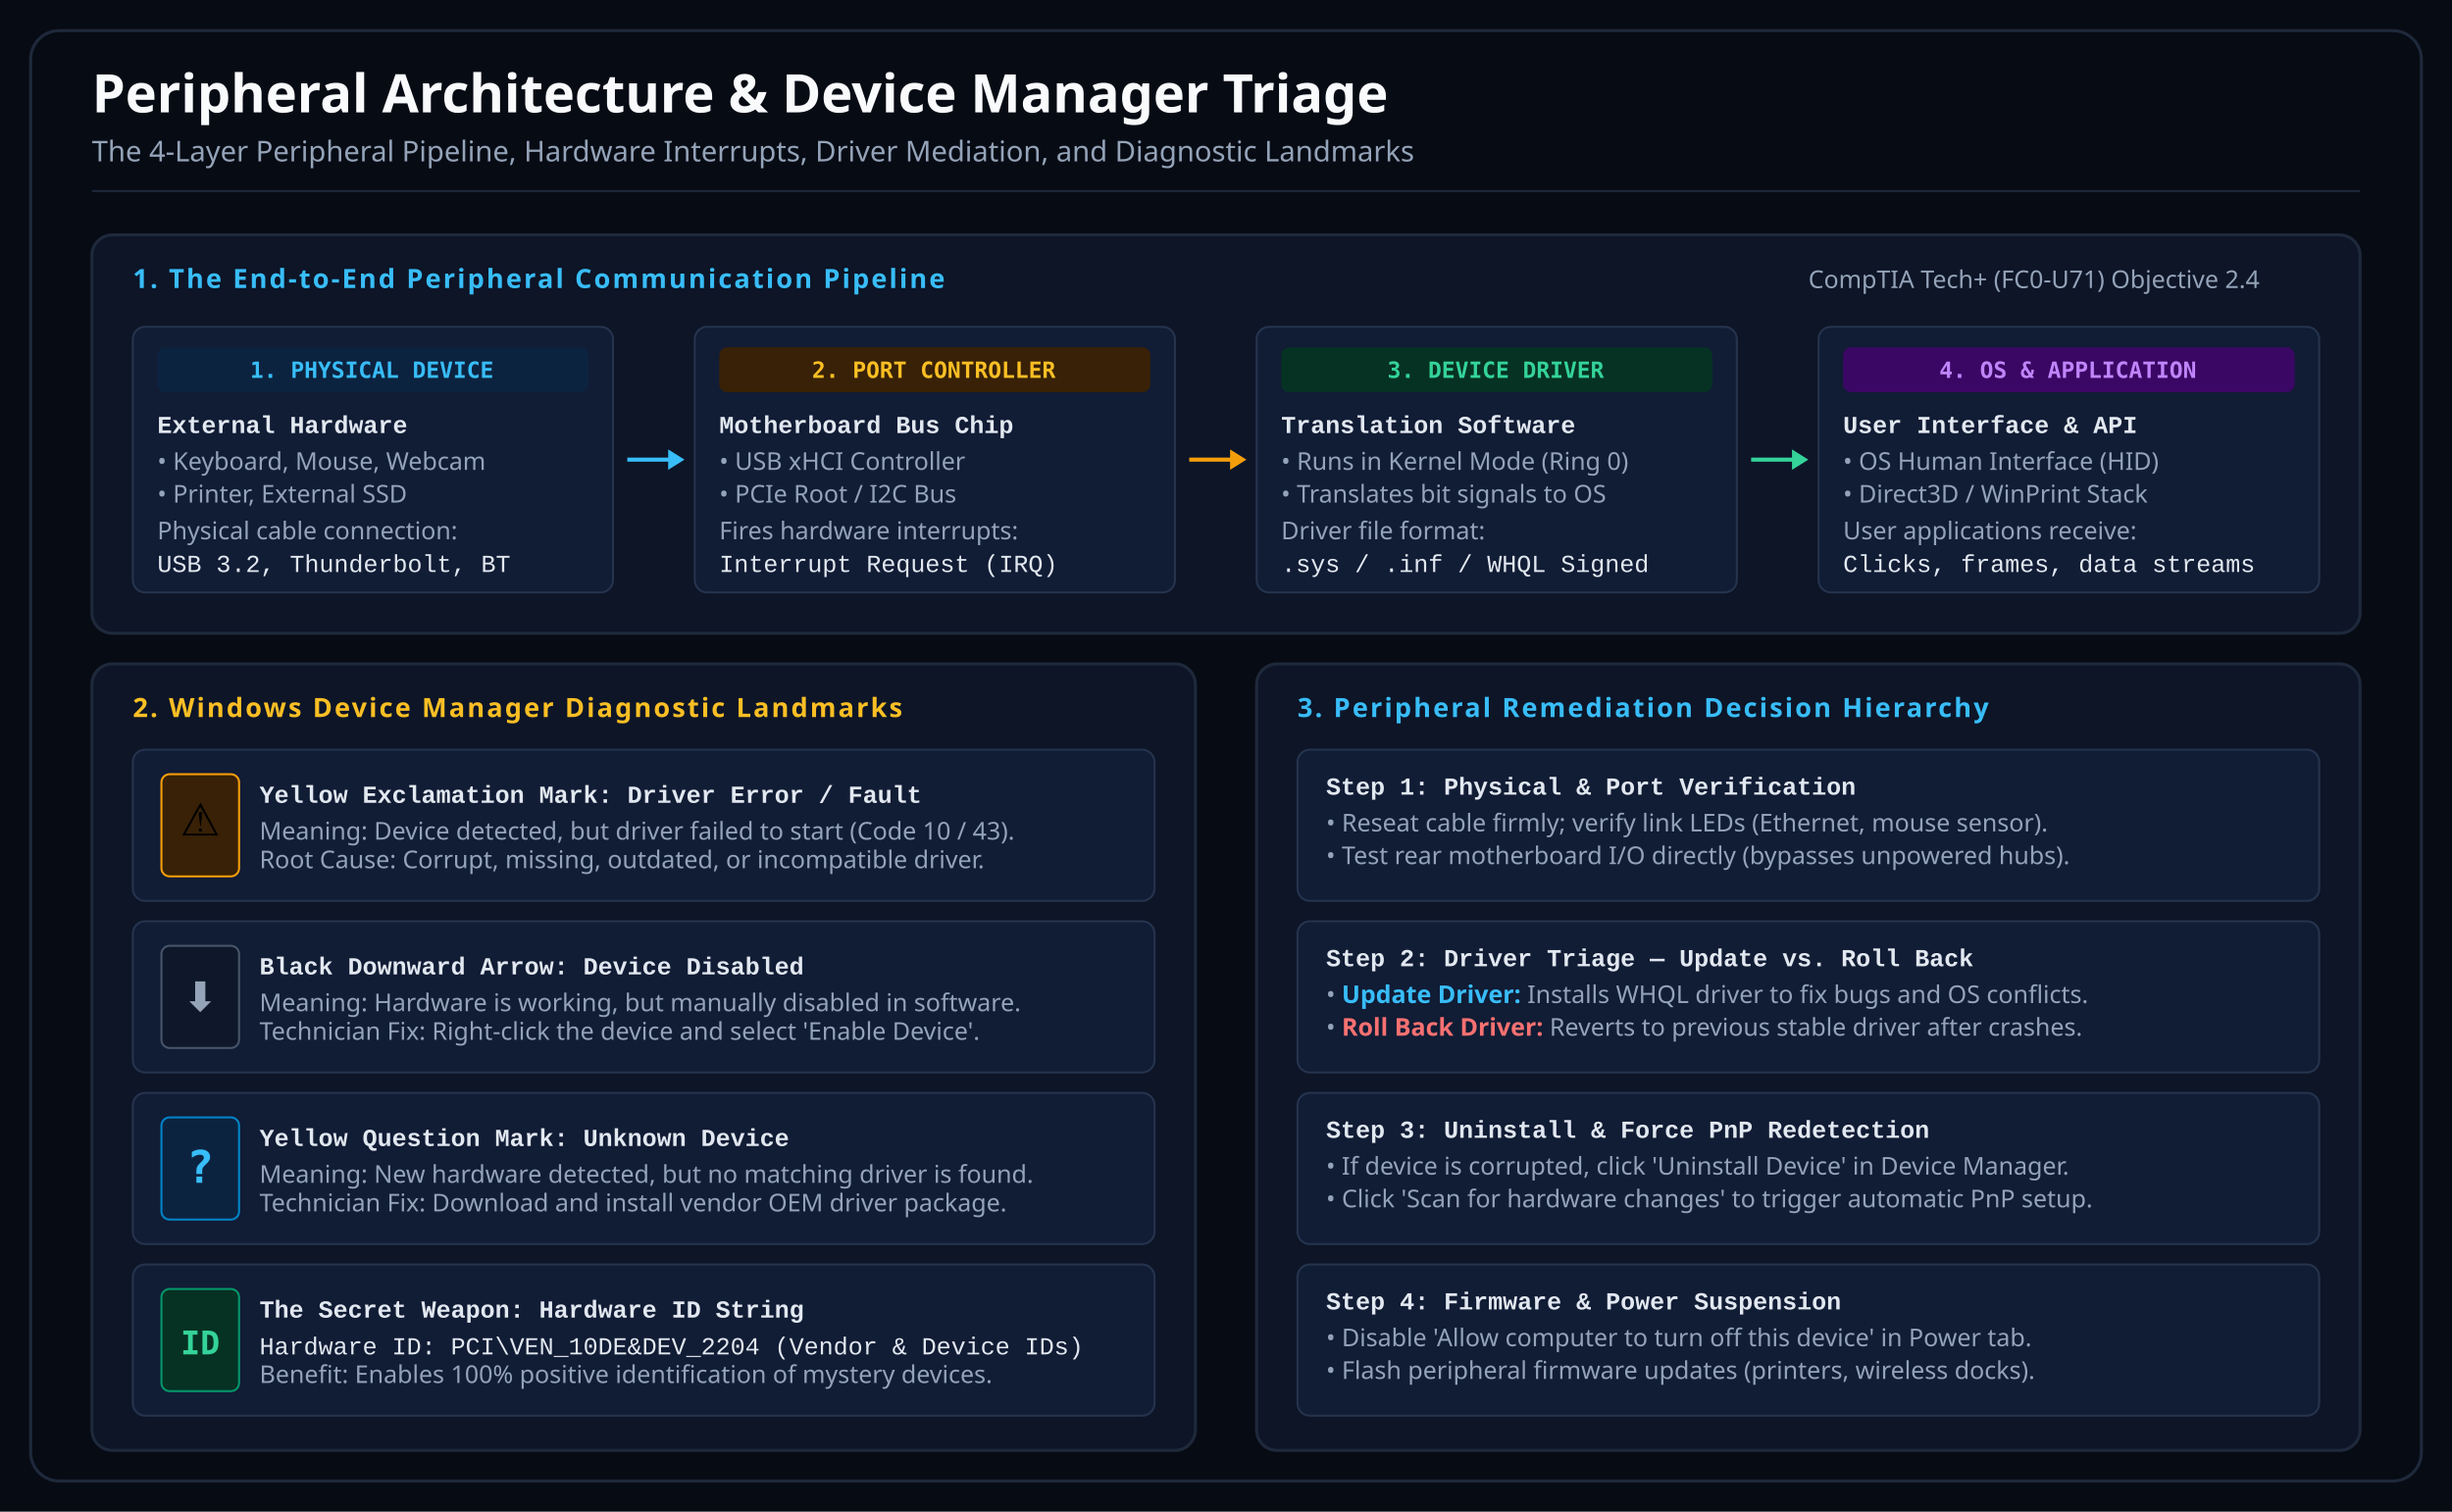
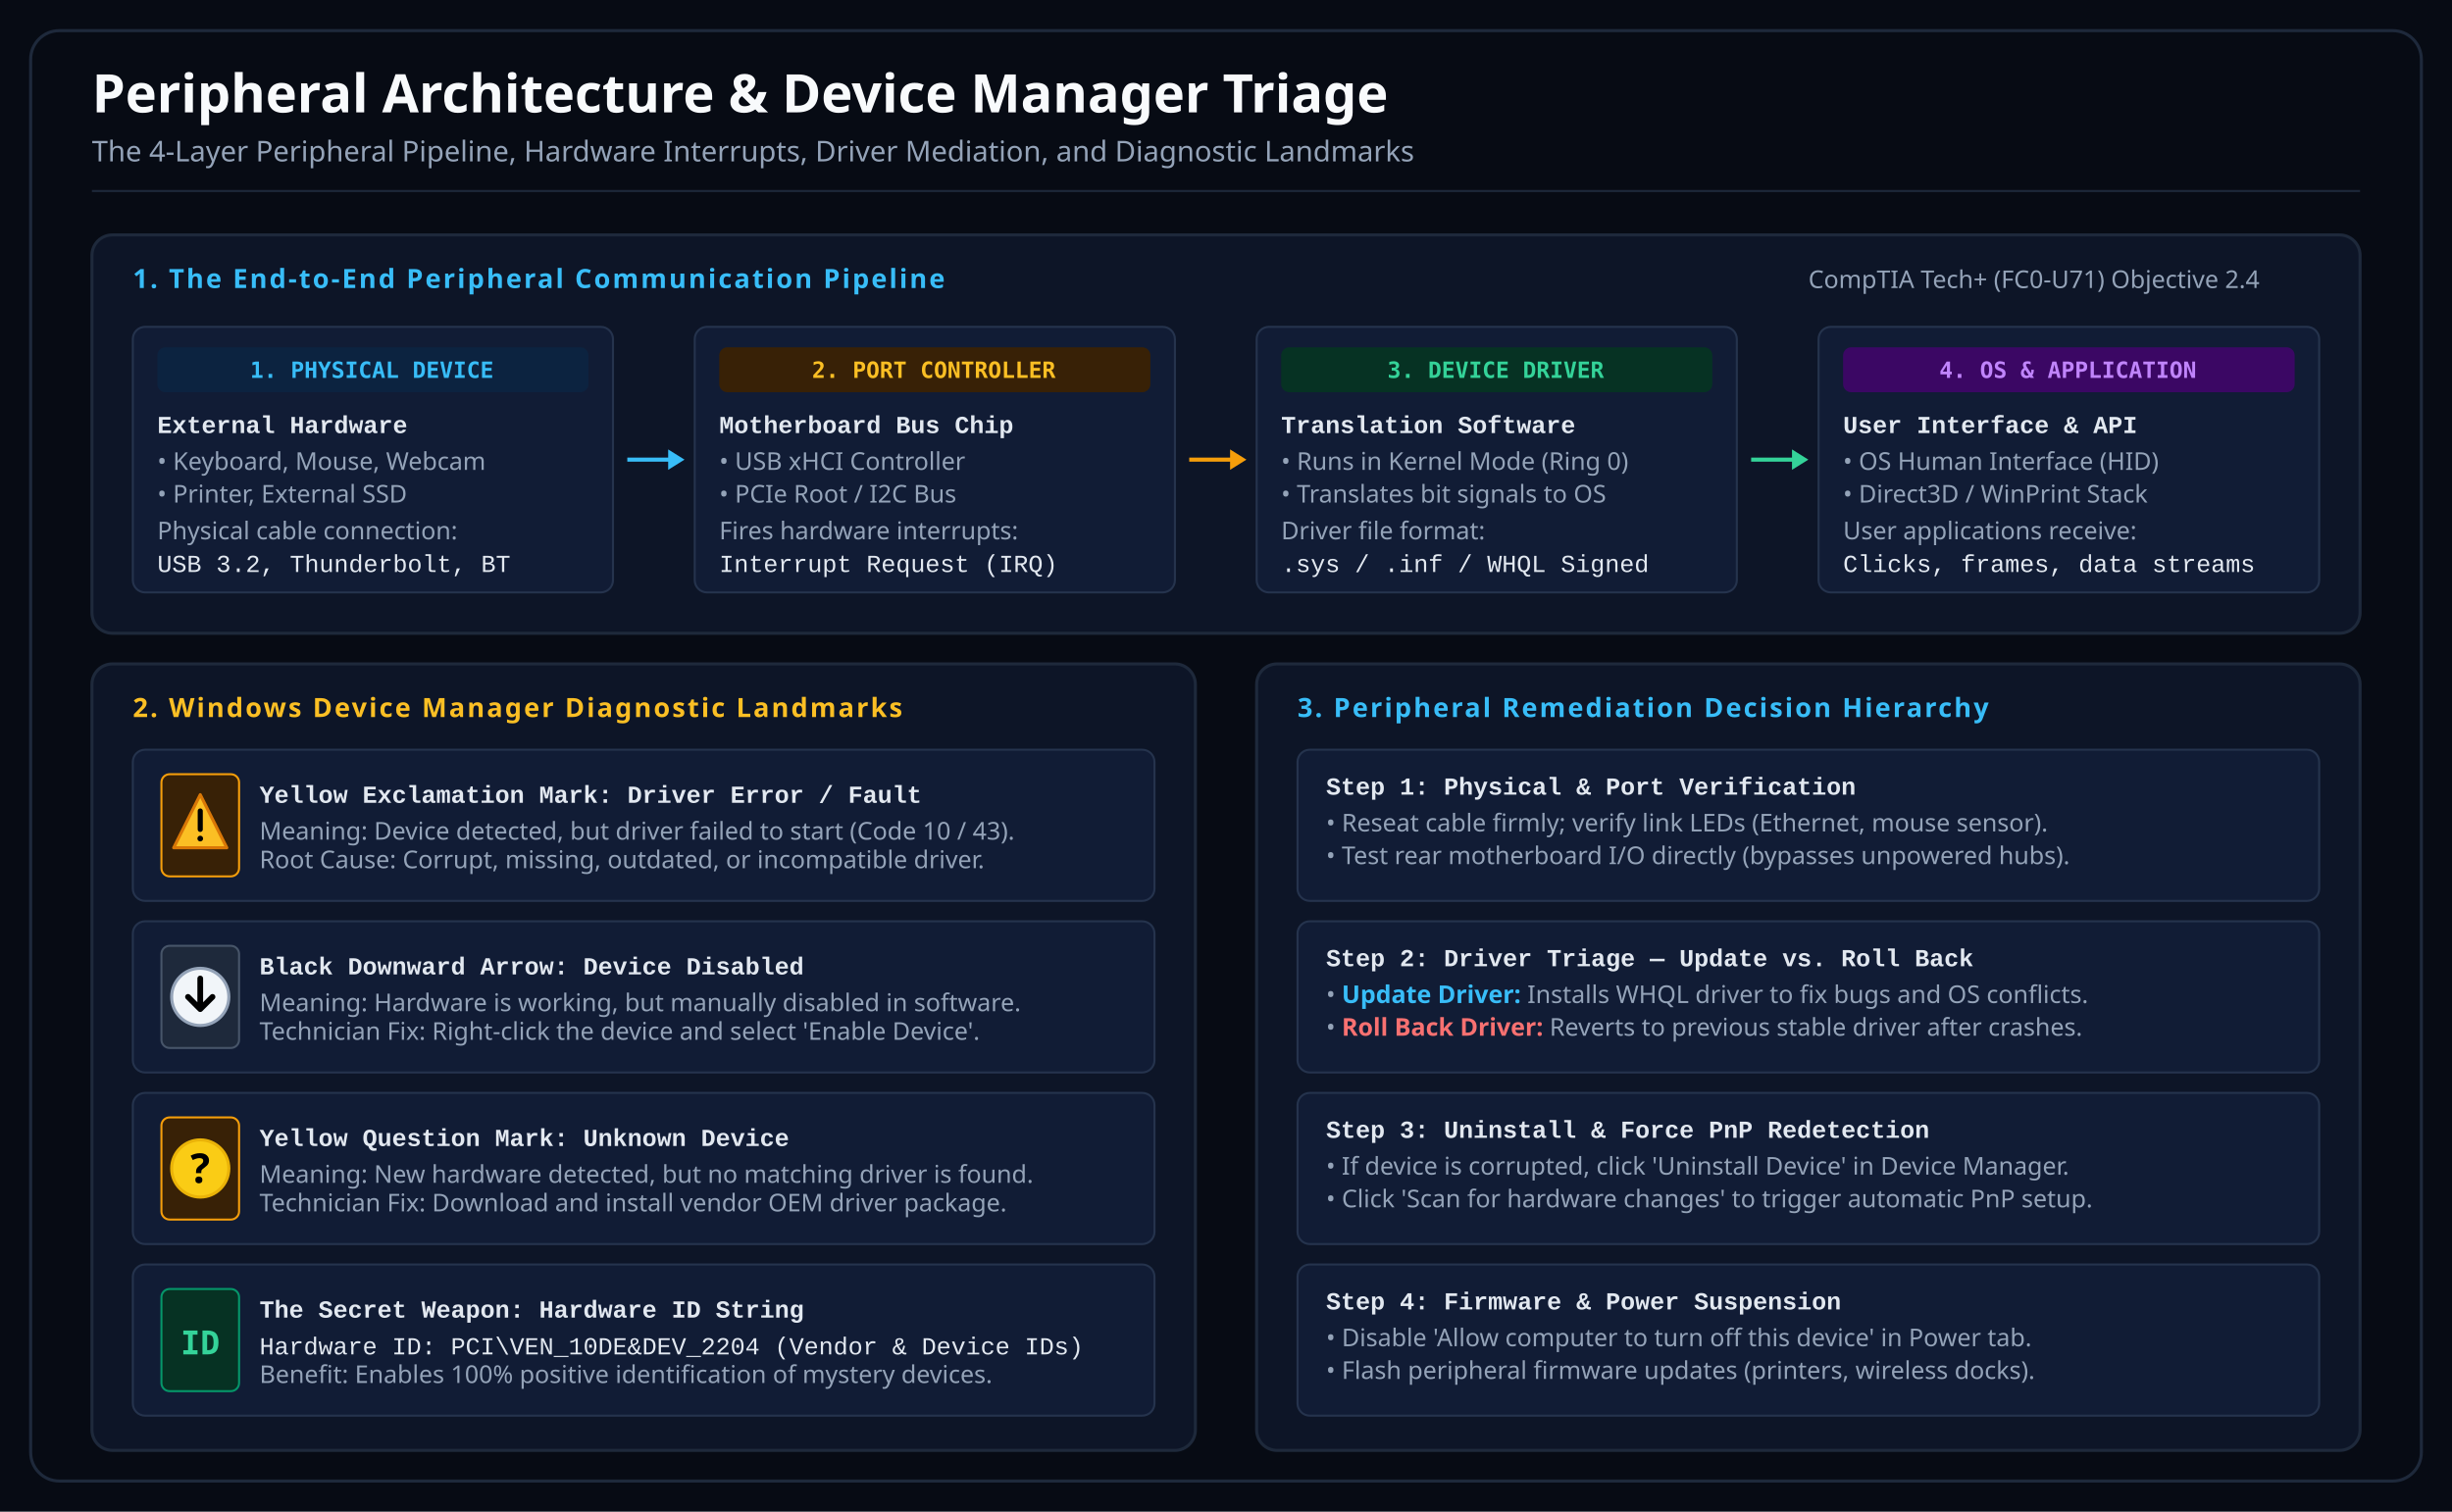
<svg xmlns="http://www.w3.org/2000/svg" viewBox="0 0 1200 740" width="100%" height="100%">
  <defs>
    <style>
      .bg { fill: #070b14; }
      .card-bg { fill: #0d1527; stroke: #1e293b; stroke-width: 1.5; rx: 10px; }
      .inner-card { fill: #111c35; stroke: #25334d; stroke-width: 1; rx: 6px; }
      .text-title { font-family: 'Segoe UI', -apple-system, sans-serif; font-size: 26px; font-weight: 700; fill: #f8fafc; }
      .text-subtitle { font-family: 'Segoe UI', -apple-system, sans-serif; font-size: 14px; fill: #94a3b8; }
      .text-section { font-family: 'Segoe UI', -apple-system, sans-serif; font-size: 13px; font-weight: 700; letter-spacing: 0.08em; text-transform: uppercase; }
      .text-label { font-family: 'Segoe UI', -apple-system, sans-serif; font-size: 12px; fill: #94a3b8; }
      .text-val-mono { font-family: 'JetBrains Mono', 'Courier New', monospace; font-size: 12px; fill: #e2e8f0; }
      .badge-text { font-family: 'JetBrains Mono', monospace; font-size: 11px; font-weight: 700; text-anchor: middle; }
    </style>
  </defs>
  <rect width="1200" height="740" class="bg" />
  <rect x="15" y="15" width="1170" height="710" rx="14" fill="none" stroke="#1e293b" stroke-width="1.5" />
  <g transform="translate(45, 55)">
    <text class="text-title" x="0" y="0">Peripheral Architecture &amp; Device Manager Triage</text>
    <text class="text-subtitle" x="0" y="24">The 4-Layer Peripheral Pipeline, Hardware Interrupts, Driver Mediation, and Diagnostic Landmarks</text>
    <rect x="0" y="38" width="1110" height="1" fill="#1e293b" />
  </g>
  <g transform="translate(45, 115)">
    <rect width="1110" height="195" class="card-bg" stroke="#0284c7" />
    <text class="text-section" x="20" y="26" fill="#38bdf8">1. The End-to-End Peripheral Communication Pipeline</text>
    <text class="text-label" x="840" y="26">CompTIA Tech+ (FC0-U71) Objective 2.4</text>
    <g transform="translate(20, 45)">
      <rect width="235" height="130" class="inner-card" stroke="#38bdf8" />
      <rect x="12" y="10" width="211" height="22" rx="4" fill="#0c2340" />
      <text x="117" y="25" class="badge-text" fill="#38bdf8">1. PHYSICAL DEVICE</text>
      <text x="12" y="52" class="text-val-mono" font-weight="700">External Hardware</text>
      <text x="12" y="70" class="text-label" fill="#cbd5e1">• Keyboard, Mouse, Webcam</text>
      <text x="12" y="86" class="text-label" fill="#cbd5e1">• Printer, External SSD</text>
      <text x="12" y="104" class="text-label" fill="#94a3b8">Physical cable connection:</text>
      <text x="12" y="120" class="text-val-mono" font-size="11px" fill="#60a5fa">USB 3.2, Thunderbolt, BT</text>
    </g>
    <g transform="translate(262, 110)">
      <line x1="0" y1="0" x2="22" y2="0" stroke="#38bdf8" stroke-width="2" />
      <polygon points="28,0 20,-5 20,5" fill="#38bdf8" />
    </g>
    <g transform="translate(295, 45)">
      <rect width="235" height="130" class="inner-card" stroke="#f59e0b" />
      <rect x="12" y="10" width="211" height="22" rx="4" fill="#382106" />
      <text x="117" y="25" class="badge-text" fill="#fbbf24">2. PORT CONTROLLER</text>
      <text x="12" y="52" class="text-val-mono" font-weight="700">Motherboard Bus Chip</text>
      <text x="12" y="70" class="text-label" fill="#cbd5e1">• USB xHCI Controller</text>
      <text x="12" y="86" class="text-label" fill="#cbd5e1">• PCIe Root / I2C Bus</text>
      <text x="12" y="104" class="text-label" fill="#94a3b8">Fires hardware interrupts:</text>
      <text x="12" y="120" class="text-val-mono" font-size="11px" fill="#fbbf24">Interrupt Request (IRQ)</text>
    </g>
    <g transform="translate(537, 110)">
      <line x1="0" y1="0" x2="22" y2="0" stroke="#f59e0b" stroke-width="2" />
      <polygon points="28,0 20,-5 20,5" fill="#f59e0b" />
    </g>
    <g transform="translate(570, 45)">
      <rect width="235" height="130" class="inner-card" stroke="#34d399" />
      <rect x="12" y="10" width="211" height="22" rx="4" fill="#063223" />
      <text x="117" y="25" class="badge-text" fill="#34d399">3. DEVICE DRIVER</text>
      <text x="12" y="52" class="text-val-mono" font-weight="700">Translation Software</text>
      <text x="12" y="70" class="text-label" fill="#cbd5e1">• Runs in Kernel Mode (Ring 0)</text>
      <text x="12" y="86" class="text-label" fill="#cbd5e1">• Translates bit signals to OS</text>
      <text x="12" y="104" class="text-label" fill="#94a3b8">Driver file format:</text>
      <text x="12" y="120" class="text-val-mono" font-size="11px" fill="#34d399">.sys / .inf / WHQL Signed</text>
    </g>
    <g transform="translate(812, 110)">
      <line x1="0" y1="0" x2="22" y2="0" stroke="#34d399" stroke-width="2" />
      <polygon points="28,0 20,-5 20,5" fill="#34d399" />
    </g>
    <g transform="translate(845, 45)">
      <rect width="245" height="130" class="inner-card" stroke="#c084fc" />
      <rect x="12" y="10" width="221" height="22" rx="4" fill="#3b0764" />
      <text x="122" y="25" class="badge-text" fill="#c084fc">4. OS &amp; APPLICATION</text>
      <text x="12" y="52" class="text-val-mono" font-weight="700">User Interface &amp; API</text>
      <text x="12" y="70" class="text-label" fill="#cbd5e1">• OS Human Interface (HID)</text>
      <text x="12" y="86" class="text-label" fill="#cbd5e1">• Direct3D / WinPrint Stack</text>
      <text x="12" y="104" class="text-label" fill="#94a3b8">User applications receive:</text>
      <text x="12" y="120" class="text-val-mono" font-size="11px" fill="#c084fc">Clicks, frames, data streams</text>
    </g>
  </g>
  <g transform="translate(45, 325)">
    <rect width="540" height="385" class="card-bg" stroke="#f59e0b" />
    <text class="text-section" x="20" y="26" fill="#fbbf24">2. Windows Device Manager Diagnostic Landmarks</text>
    <g transform="translate(20, 42)">
      <rect width="500" height="74" class="inner-card" stroke="#f59e0b" />
      <rect x="14" y="12" width="38" height="50" rx="4" fill="#382106" stroke="#f59e0b" />
-       <text x="33" y="42" font-size="22px" text-anchor="middle">⚠️</text>
+       <polygon points="33,22 20,48 46,48" fill="#fbbf24" stroke="#d97706" stroke-width="1.5" stroke-linejoin="round" />
+       <line x1="33" y1="30" x2="33" y2="39" stroke="#000000" stroke-width="2.5" stroke-linecap="round" />
+       <circle cx="33" cy="43.5" r="1.4" fill="#000000" />
      <text x="62" y="26" class="text-val-mono" font-weight="700" fill="#fbbf24">Yellow Exclamation Mark: Driver Error / Fault</text>
      <text x="62" y="44" class="text-label" fill="#cbd5e1">Meaning: Device detected, but driver failed to start (Code 10 / 43).</text>
      <text x="62" y="58" class="text-label" fill="#94a3b8">Root Cause: Corrupt, missing, outdated, or incompatible driver.</text>
    </g>
    <g transform="translate(20, 126)">
      <rect width="500" height="74" class="inner-card" stroke="#64748b" />
-       <rect x="14" y="12" width="38" height="50" rx="4" fill="#0f172a" stroke="#475569" />
-       <text x="33" y="44" font-size="20px" font-weight="800" fill="#94a3b8" text-anchor="middle">⬇️</text>
+       <rect x="14" y="12" width="38" height="50" rx="4" fill="#1e293b" stroke="#475569" />
+       <circle cx="33" cy="37" r="14" fill="#f1f5f9" stroke="#94a3b8" stroke-width="1.5" />
+       <path d="M 33 28 L 33 42 M 27 37 L 33 43 L 39 37" stroke="#000000" stroke-width="2.8" stroke-linecap="round" stroke-linejoin="round" fill="none" />
      <text x="62" y="26" class="text-val-mono" font-weight="700" fill="#cbd5e1">Black Downward Arrow: Device Disabled</text>
      <text x="62" y="44" class="text-label" fill="#cbd5e1">Meaning: Hardware is working, but manually disabled in software.</text>
      <text x="62" y="58" class="text-label" fill="#94a3b8">Technician Fix: Right-click the device and select 'Enable Device'.</text>
    </g>
    <g transform="translate(20, 210)">
-       <rect width="500" height="74" class="inner-card" stroke="#38bdf8" />
-       <rect x="14" y="12" width="38" height="50" rx="4" fill="#0c2340" stroke="#0284c7" />
-       <text x="33" y="44" font-family="'JetBrains Mono', monospace" font-size="22px" font-weight="800" fill="#38bdf8" text-anchor="middle">?</text>
-       <text x="62" y="26" class="text-val-mono" font-weight="700" fill="#38bdf8">Yellow Question Mark: Unknown Device</text>
+       <rect width="500" height="74" class="inner-card" stroke="#f59e0b" />
+       <rect x="14" y="12" width="38" height="50" rx="4" fill="#382106" stroke="#f59e0b" />
+       <circle cx="33" cy="37" r="14" fill="#facc15" stroke="#eab308" stroke-width="1.5" />
+       <text x="33" y="44" font-family="'Segoe UI', -apple-system, sans-serif" font-size="20px" font-weight="900" fill="#000000" text-anchor="middle">?</text>
+       <text x="62" y="26" class="text-val-mono" font-weight="700" fill="#fbbf24">Yellow Question Mark: Unknown Device</text>
      <text x="62" y="44" class="text-label" fill="#cbd5e1">Meaning: New hardware detected, but no matching driver is found.</text>
      <text x="62" y="58" class="text-label" fill="#94a3b8">Technician Fix: Download and install vendor OEM driver package.</text>
    </g>
    <g transform="translate(20, 294)">
      <rect width="500" height="74" class="inner-card" stroke="#10b981" />
      <rect x="14" y="12" width="38" height="50" rx="4" fill="#063223" stroke="#059669" />
      <text x="33" y="44" font-family="'JetBrains Mono', monospace" font-size="16px" font-weight="800" fill="#34d399" text-anchor="middle">ID</text>
      <text x="62" y="26" class="text-val-mono" font-weight="700" fill="#34d399">The Secret Weapon: Hardware ID String</text>
      <text x="62" y="44" class="text-val-mono" font-size="11px" fill="#6ee7b7">Hardware ID: PCI\VEN_10DE&amp;DEV_2204 (Vendor &amp; Device IDs)</text>
      <text x="62" y="58" class="text-label" fill="#94a3b8">Benefit: Enables 100% positive identification of mystery devices.</text>
    </g>
  </g>
  <g transform="translate(615, 325)">
    <rect width="540" height="385" class="card-bg" stroke="#38bdf8" />
    <text class="text-section" x="20" y="26" fill="#38bdf8">3. Peripheral Remediation Decision Hierarchy</text>
    <g transform="translate(20, 42)">
      <rect width="500" height="74" class="inner-card" />
      <text x="14" y="22" class="text-val-mono" font-weight="700" fill="#38bdf8">Step 1: Physical &amp; Port Verification</text>
      <text x="14" y="40" class="text-label" fill="#cbd5e1">• Reseat cable firmly; verify link LEDs (Ethernet, mouse sensor).</text>
      <text x="14" y="56" class="text-label" fill="#94a3b8">• Test rear motherboard I/O directly (bypasses unpowered hubs).</text>
    </g>
    <g transform="translate(20, 126)">
      <rect width="500" height="74" class="inner-card" />
      <text x="14" y="22" class="text-val-mono" font-weight="700" fill="#34d399">Step 2: Driver Triage — Update vs. Roll Back</text>
      <text x="14" y="40" class="text-label" fill="#cbd5e1">• <tspan font-weight="700" fill="#38bdf8">Update Driver:</tspan> Installs WHQL driver to fix bugs and OS conflicts.</text>
      <text x="14" y="56" class="text-label" fill="#cbd5e1">• <tspan font-weight="700" fill="#f87171">Roll Back Driver:</tspan> Reverts to previous stable driver after crashes.</text>
    </g>
    <g transform="translate(20, 210)">
      <rect width="500" height="74" class="inner-card" />
      <text x="14" y="22" class="text-val-mono" font-weight="700" fill="#fbbf24">Step 3: Uninstall &amp; Force PnP Redetection</text>
      <text x="14" y="40" class="text-label" fill="#cbd5e1">• If device is corrupted, click 'Uninstall Device' in Device Manager.</text>
      <text x="14" y="56" class="text-label" fill="#94a3b8">• Click 'Scan for hardware changes' to trigger automatic PnP setup.</text>
    </g>
    <g transform="translate(20, 294)">
      <rect width="500" height="74" class="inner-card" />
      <text x="14" y="22" class="text-val-mono" font-weight="700" fill="#c084fc">Step 4: Firmware &amp; Power Suspension</text>
      <text x="14" y="40" class="text-label" fill="#cbd5e1">• Disable 'Allow computer to turn off this device' in Power tab.</text>
      <text x="14" y="56" class="text-label" fill="#94a3b8">• Flash peripheral firmware updates (printers, wireless docks).</text>
    </g>
  </g>
</svg>
